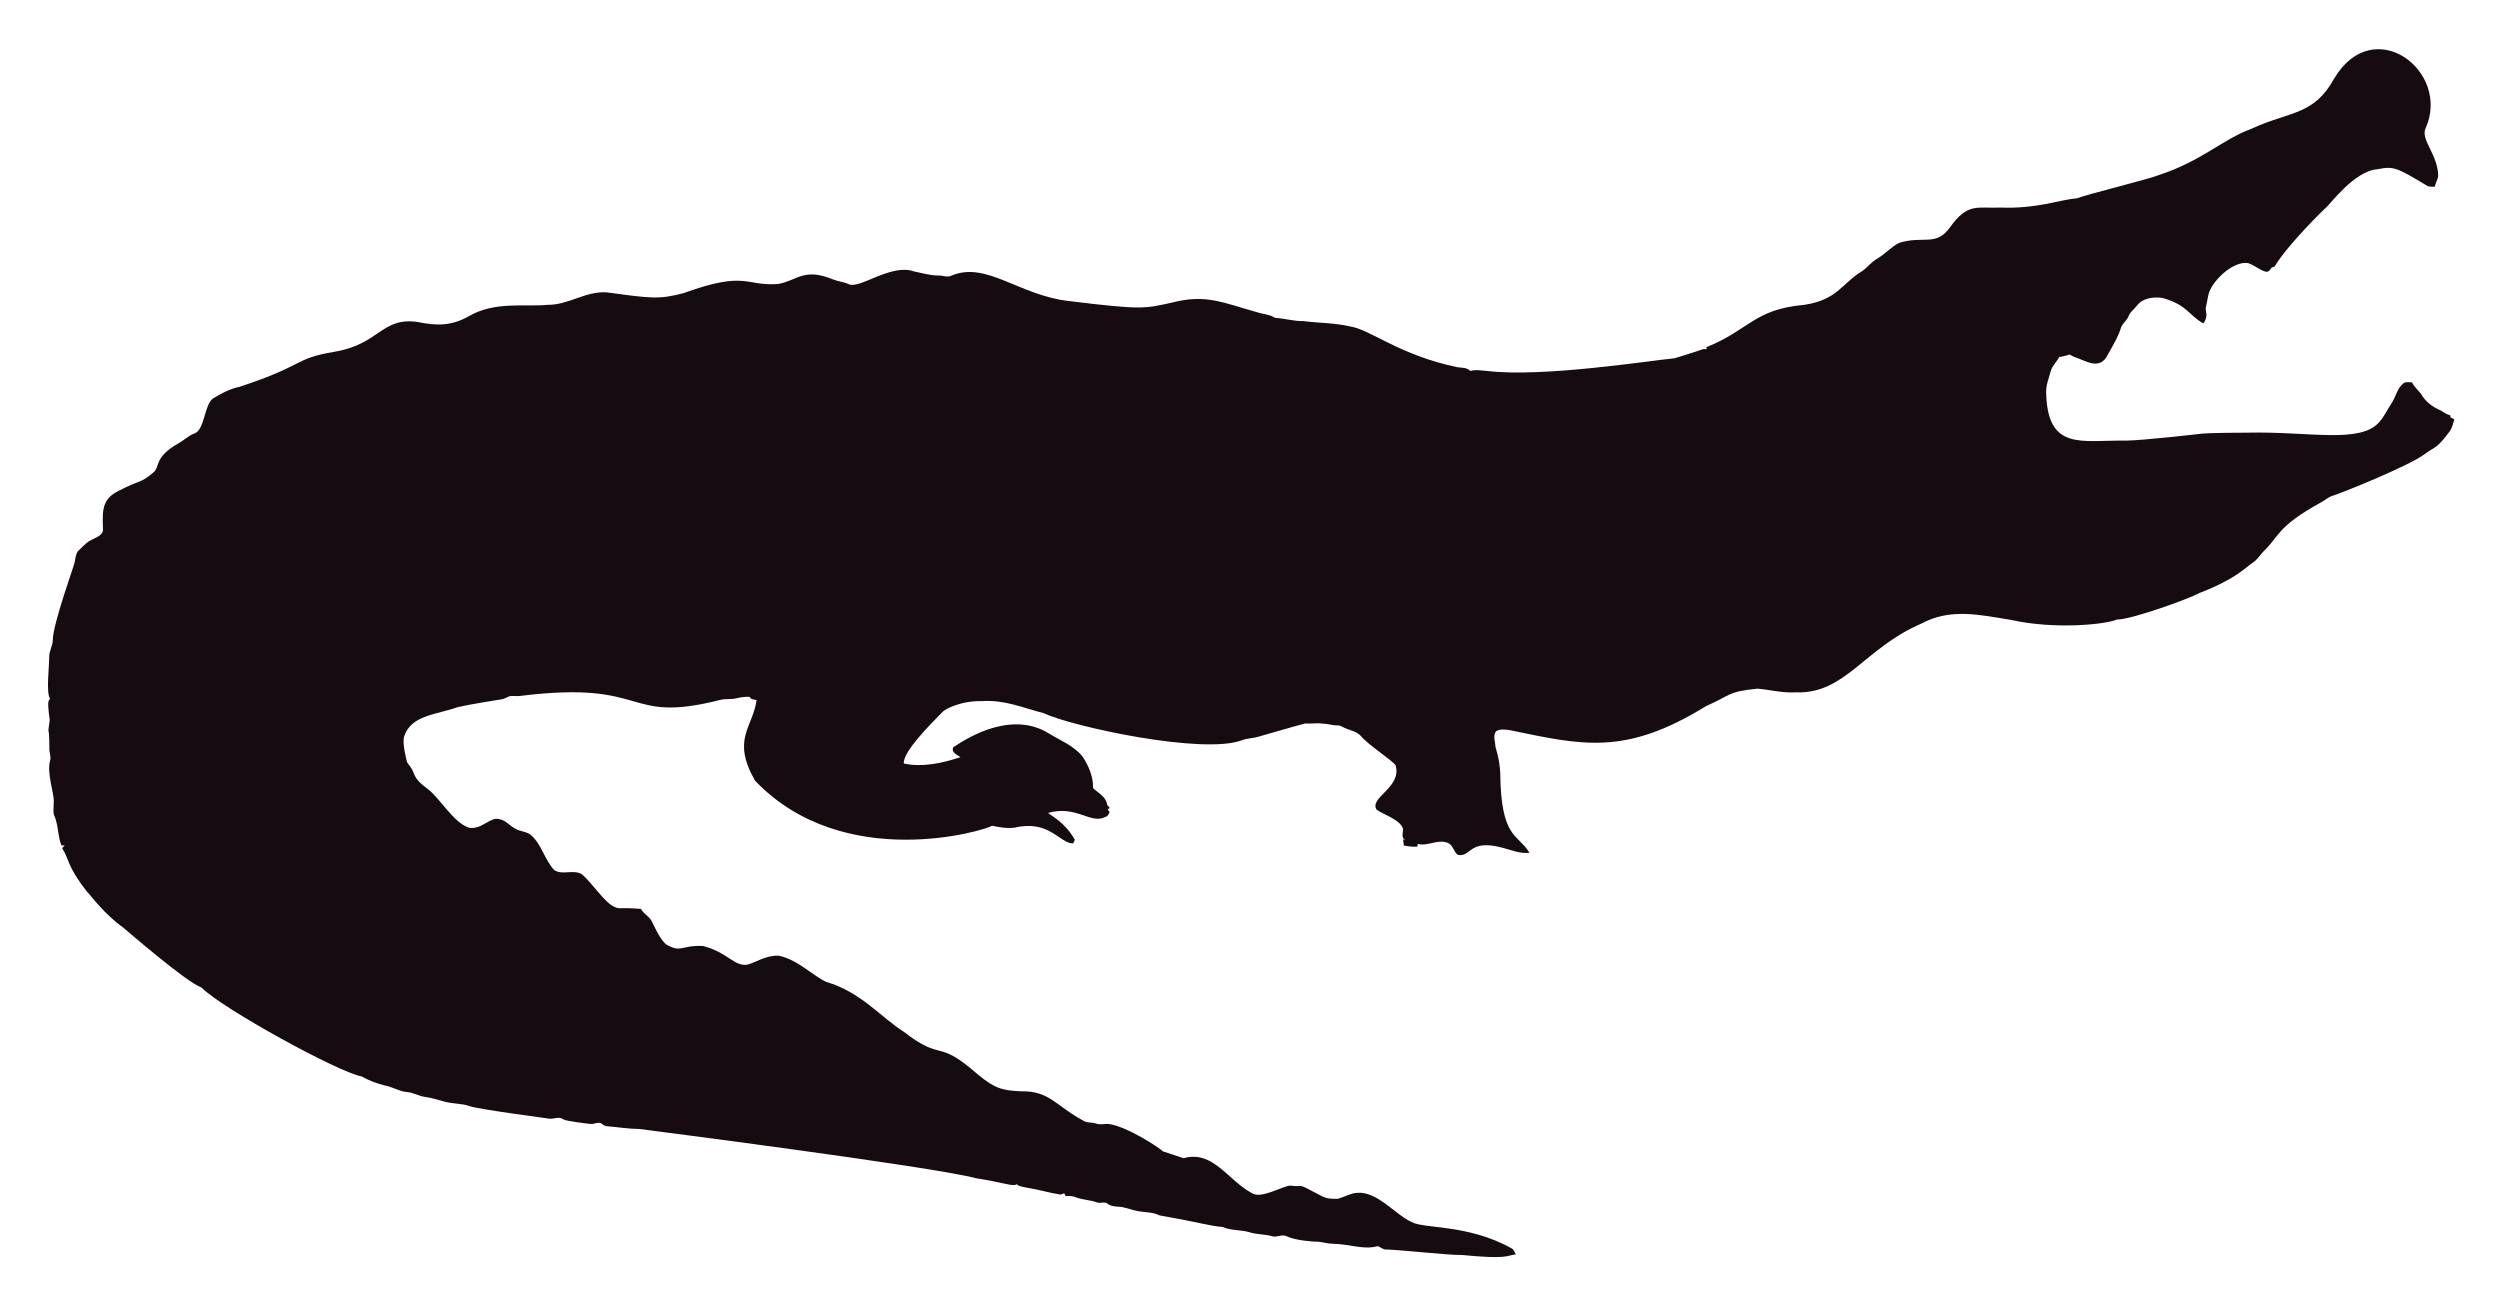
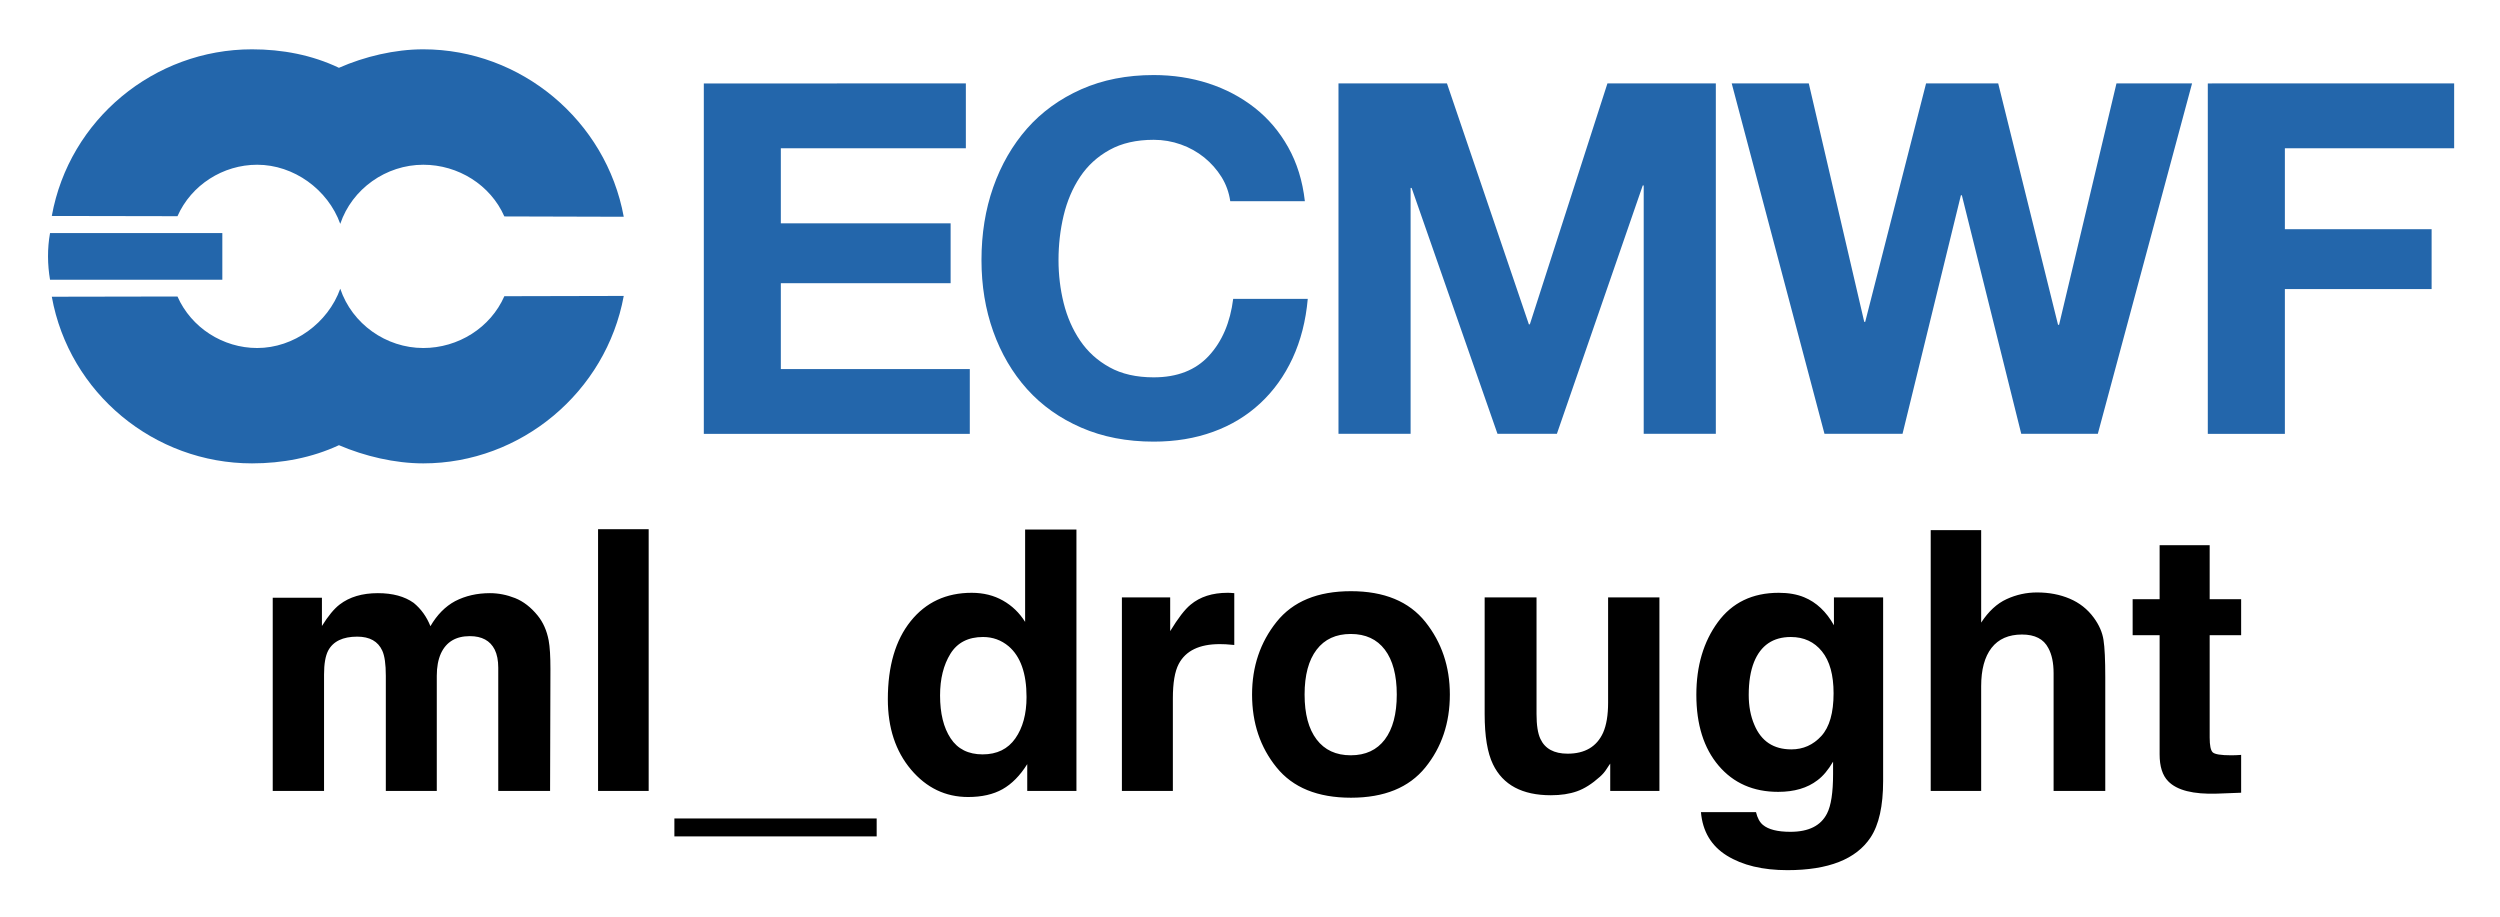
- <svg xmlns="http://www.w3.org/2000/svg" role="img" viewBox="-18.65 -23.65 2659.80 1387.30">
-   <path fill="#160B10" d="M2562.057 112.664c-5.93 12.226 13.089 27.649 13.408 51.328-.967 3.791-2.837 7.289-3.816 11.093-2.417-.267-4.923.089-7.226-.636-33.512-20.05-36.245-21.483-53.631-18.038-24.88 1.775-51.012 38.147-54.547 40.579-1 .685-40.963 39.485-54.967 62.993-1.056.331-2.086.661-3.078 1.005-1.45 2.188-3.295 5.317-6.386 4.363-6.755-1.794-12.047-7.022-18.687-9.083-14.172-2.325-33.569 14.577-40.185 28.126-2.76 5.432-2.862 11.614-4.401 17.415-2.078 5.918 3.558 9.203-2.964 18.611-15.758-8.651-16.89-19.671-43.645-27.108-9.541-1.323-21.002.025-27.146 8.345-2.9 3.956-7.454 6.64-8.994 11.487-1.705 4.223-5.788 6.857-7.569 10.978-3.219 10.775-9.274 20.417-14.705 30.186-7.484 15.043-21.458 7.113-29.639 3.893-3.549-1.501-7.378-2.404-10.482-4.745-3.613 1.31-7.378 2.124-11.131 2.799-2.9 5.19-7.62 9.362-9.184 15.252-1.972 7.442-5.139 14.807-4.771 22.656 1.426 62.435 37.744 50.23 84.657 50.985 18.427-.238 76.659-6.917 77.661-7.06 10.315-1.512 51.103-1.387 52.104-1.425 64.718-1.507 119.253 12.017 139.725-10.991 5.622-6.144 8.955-13.878 13.598-20.735 4.617-7.073 5.915-16.893 13.662-21.562 2.519-.687 5.19-.305 7.81-.242 2.481 5.406 7.582 8.854 10.609 13.891 4.503 7.467 12.047 12.632 19.921 16.041 3.269 1.794 6.144 4.389 9.999 4.936.166.852.369 1.705.598 2.57 1.259.611 2.519 1.208 3.854 1.819-1.196 4.325-2.073 8.854-4.681 12.606-14.981 20.134-15.737 16.079-26.561 24.297-16.513 12.73-90.704 42.38-97.937 44.421-4.63 1.259-8.078 4.719-12.199 6.907-47.689 26.034-44.914 36.755-61.276 51.99-3.969 4.096-6.856 9.273-11.754 12.403-6.886 4.248-16.845 16.908-56.76 32.26-10.994 6.222-73.381 28.559-87.544 28.177-12.182 5.289-66.295 10.873-113.113.394-34.047-5.52-64.247-12.539-95.05 3.905-61.045 26.219-81.054 75.205-133.67 73.195-13.739.903-27.159-2.684-40.745-3.943-32.756 3.396-26.951 6.432-54.687 18.547-86.536 53.421-132.198 41.426-208.888 25.607-4.859-.636-10.304-1.616-14.68 1.259-3.511 4.999-.687 11.232-.509 16.804 2.76 8.879 4.605 18.076 5.037 27.388.678 70.703 18.876 64.615 31.064 85.038-10.38 1.31-20.137-3.346-30.008-5.724-35.054-8.942-31.959 10.974-46.367 7.887-4.376-3.651-5.076-10.864-10.94-12.886-10.482-3.893-20.875 4.033-31.37 1.285-.165.725-.483 2.163-.649 2.875-4.834.432-9.592-.331-14.311-1.196-.153-2.201-.407-4.401-.751-6.551.7.127 2.112.382 2.824.509-5.368-1.387-2.926-7.48-2.862-11.411-2.581-10.171-21.93-15.743-28.266-20.735-7.896-13.101 27.192-23.356 20.29-47.143-4.808-6.385-29.888-22.164-37.17-31.395-4.783-5.063-12.047-5.813-18.013-8.815-1.972-.827-3.791-2.315-6.017-2.239-5.597.191-10.965-1.781-16.537-1.908-6.208-.878-12.441.318-18.661-.076-6.376 1.51-49.471 13.993-49.471 13.993-5.775 1.781-11.97 1.603-17.631 3.791-41.153 15.671-180.401-14.399-211.051-28.838-22.477-5.819-41.27-14.396-65.945-12.772-23.033-.496-39.521 9.215-41.101 11.08-14.156 14.382-42.805 43.009-41.597 55.297 9.881 2.049 27.067 4.244 60.297-6.755-3.6-2.633-10.164-4.859-7.683-10.52 30.91-20.96 69.478-34.528 101.385-14.896 12.454 7.683 26.879 13.128 36.241 24.907 6.449 9.897 11.461 21.384 11.08 33.43 5.483 5.19 14.184 9.464 14.96 17.771.954 1.132 1.883 2.239 2.9 3.371-.56.344-1.679 1.03-2.251 1.361.674 1.081 1.336 2.15 2.022 3.244-1.157 2.112-2.252 4.643-4.923 5.037-15.167 7.923-30.412-12.885-60.589-4.414 4.515 3.914 17.957 10.035 28.495 28.596-.623 1.285-1.221 2.582-1.781 3.893-14.581-.066-25.26-25.439-62.103-16.83-8.065 1.081-16.27-.28-24.119-2.048-5.689 4.616-157.704 51.097-252.241-47.919-25.462-44.516-2.105-56.742 1.616-85.776-2.646-.598-6.259-.445-7.429-3.447-4.834-.216-9.63.547-14.311 1.666-5.343 1.336-10.927.254-16.283 1.527-104.921 26.598-73.475-21.586-213.976-4.058-3.638.483-7.327-.471-10.927.267-2.722 1.043-5.203 2.786-8.129 3.244-1.005.139-35.568 5.632-46.749 8.332-23.248 8.245-49.669 8.494-57.027 31.013-2.544 7.127 2.495 25.23 2.659 26.23.509 2.748 2.964 4.529 4.274 6.907 5.125 7.002 1.576 10.814 17.186 22.287 13.483 9.569 27.903 36.42 44.764 41.877 13.652 2.389 22.508-11.842 32.107-9.146 7.022 1.107 11.334 7.276 17.415 10.317 5.356 3.193 12.365 2.633 17.033 7.162 11.029 10.189 14.018 26.078 24.284 36.878 8.765 5.47 19.972-.979 28.965 4.071 11.309 9.233 25.045 31.634 35.809 35.287 4.836 2.294 4.589-.02 27.477 1.832 2.226 4.796 7.327 7.085 10.253 11.347 2.611 3.387 8.633 20.294 16.715 26.574 16.075 9.185 15.426.491 38.875 1.488 26.056 6.667 32.977 21.713 46.774 19.997 8.688-1.942 19.833-10.206 33.646-9.68 20.419 4.043 37.013 21.857 50.896 27.986 36.199 10.4 58.502 37.92 82.062 52.817 43.011 33.213 34.403 6.396 79.034 45.566 18.208 15.125 26.246 17.04 45.986 17.936 30.318-.751 37.93 16.193 65.525 30.81 4.134 3.155 9.541 1.844 14.196 3.498 4.147 1.463 8.51.394 12.772.369 18.974 1.87 55.059 25.539 58.465 29.232 7.353 2.353 14.667 4.91 22.02 7.276 31.527-8.837 46.862 23.524 72.916 37.323 9.817 6.052 31.604-7.299 40.338-8.179 17.829 2.357 3.781-4.531 33.392 11.016 5.241 3.066 11.589 3.218 17.504 3.028 6.869-1.921 13.204-5.852 20.48-6.348 21.245-1.942 41.314 23.767 57.816 30.975 12.756 7.578 60.29 2.089 106.638 28.189 2.366 1.298 3.155 4.007 4.3 6.284-10.435 1.423-8.676 5.392-56.964.7-16.115.199-61.486-5.252-82.52-5.953-2.824-.572-4.91-3.04-7.772-3.397-15.269 4.072-27.792-2.198-48.492-2.671-5.546-.102-10.825-2.201-16.359-2.162-2.762-.015-21.848-1.008-32.323-6.004-4.758-1.972-9.668 1.654-14.476.293-7.747-2.315-16.003-1.781-23.737-4.121-9.541-3.104-20.277-1.692-29.41-5.865-12.12-.691-23.98-4.714-66.899-12.25-6.984-3.625-14.985-3.091-22.516-4.49-7.416-1.145-14.324-4.643-21.892-4.821-3.727-.204-7.632-.649-10.698-2.939-3.206-2.951-7.645-.127-11.334-1.539-7.531-2.798-15.774-2.646-23.203-5.712-3.282-1.298-6.844-1.17-10.278-1.081-.394-.763-1.183-2.264-1.577-3.015-1.285.636-2.608 1.119-3.982 1.45-12.263-1.87-24.131-5.674-36.394-7.467-3.46-.903-7.404-1.005-10.113-3.6-3.831 2.97-12.398-1.54-43.747-6.411-46.335-12.483-357.594-52.295-357.594-52.295-11.716-.14-23.317-2.023-34.982-3.015-2.442-.127-4.211-1.844-6.068-3.18-3.753-1.387-7.467 1.336-11.271.789-2.02-.195-26.027-2.946-28.838-4.923-4.592-3.587-10.278.216-15.367-.738-2.203-.387-74.203-9.818-84.135-13.242-8.243-2.989-17.224-2.379-25.658-4.529-7.162-1.895-14.209-4.274-21.574-5.254-6.92-.878-13.001-4.923-20.035-5.266-8.319-.878-15.443-5.826-23.648-7.073-8.256-2.252-16.448-5.037-23.775-9.49-23.552-3.584-149.518-72.739-170.649-94.63-16.013-5.37-81.914-62.745-82.914-63.439-21.039-15.096-34.147-33.758-38.964-38.595-21.778-27.726-18.854-34.892-26.396-46.215.916-1.018 1.832-2.01 2.748-3.015-1.145.038-2.29.076-3.435.14-3.651-8.676-3.18-18.28-6.042-27.172-2.062-7.913-2.975-1.701-2.175-19.526.634-7.664-7.675-30.697-3.931-43.518 1.348-4.16-.814-8.281-.751-12.454.068-28.882-2.418-11.02.394-30.657-3.041-22.85-1.09-20.042.305-22.719-4.294-7.378-.844-32.606-.89-44.586-.025-6.246 3.714-11.741 3.867-17.962 0-16.859 22.775-79.378 23.076-82.113 1.056-4.198 1.043-9.032 3.778-12.568 4.338-3.74 7.874-8.485 13.052-11.169 4.745-2.913 11.411-4.172 13.471-10.088.043-16.362-3.503-32.575 15.532-42.157 25.219-13.344 23.115-7.424 38.34-20.379 6.931-5.754.059-15.764 26.434-30.772 5.915-3.129 10.622-8.281 17.046-10.507 11.015-3.661 10.497-31.892 20.099-37.437 8.612-5.33 17.796-10.113 27.795-12.148 71.433-23.584 56.818-29.805 100.939-37.31 48.019-7.907 49.805-36.895 88.244-31.777 19.858 4.163 35.994 4.605 54.61-5.953 27.665-16.35 60.97-9.859 83.919-12.212 22.172.42 41.279-15.29 63.693-13.191 46.138 6.272 54.878 7.691 80.993.738 67.442-24.31 65.094-7.128 100.634-9.706 20.946-3.875 27.233-17.596 58.388-4.91 5.368 2.188 11.283 2.595 16.575 5.025 11.553 5.818 45.215-22.204 69.43-13.535 8.676 1.717 17.262 4.401 26.205 4.401 4.49-.216 9.083 2.252 13.446.293 37.015-16.156 72.304 20.872 125.096 26.815 80.305 9.923 81.3 7.845 110.289 1.603 36.266-9.336 54.189.413 92.111 10.902 5.775 1.717 12.11 1.984 17.237 5.47 10.075.458 19.844 3.638 29.983 3.396 16.588 2.163 33.506 1.819 49.853 5.686 21.982 3.418 52.115 30.498 114.347 43.441 4.681.572 9.999.28 13.586 3.956 5.864-1.844 12.047-.267 18.038-.025 59.148 7.176 174.934-11.359 199.106-13.471 9.82-3.218 19.819-5.966 29.576-9.452 1.488-.674 3.155-.356 4.758-.229-.115-.522-.356-1.577-.483-2.099 45.944-18.548 50.589-40.213 103.827-45.057 35.891-5.17 40.645-23.282 61.836-35.809 5.712-3.969 9.897-9.808 16.028-13.281 8.408-4.872 14.82-12.555 23.559-16.931 25.605-7.944 38.867 4.305 53.847-16.257 19.089-26.933 29.276-20.168 53.605-21.256 38.819 1.522 63.061-8.345 81.948-9.935 11.484-4.495 77.877-20.69 87.061-24.742 45.297-14.857 67.746-37.884 97.505-48.848 42.187-19.404 67.008-14.225 88.74-53.694 41.891-70.568 124.443-7.946 97.366 52.7z" />
+ <svg xmlns="http://www.w3.org/2000/svg" role="img" viewBox="-5.24 28.26 272.74 99.99">
+   <g fill="#2366ab">
+     <path d="M116.7 722.33v4.438h-12.668v5.141h11.625v4.098h-11.625v5.879h12.938v4.438h-18.211v-23.992zM134.2 728.73c-.316-.504-.707-.945-1.176-1.328-.473-.379-1.004-.68-1.598-.891-.594-.211-1.215-.32-1.863-.32-1.188 0-2.195.23-3.023.691-.832.457-1.504 1.074-2.019 1.848-.516.773-.887 1.652-1.125 2.637-.234.984-.352 2.004-.352 3.059 0 1.008.117 1.988.352 2.938.238.953.609 1.809 1.125 2.57.516.762 1.188 1.375 2.019 1.832.828.461 1.836.688 3.023.688 1.613 0 2.871-.492 3.777-1.477.91-.984 1.461-2.285 1.664-3.898h5.106c-.133 1.5-.48 2.856-1.039 4.066-.562 1.211-1.301 2.238-2.219 3.09s-1.992 1.504-3.223 1.949c-1.234.449-2.59.672-4.066.672-1.84 0-3.492-.32-4.957-.957-1.469-.637-2.707-1.516-3.715-2.637-1.004-1.121-1.777-2.438-2.316-3.949-.539-1.512-.805-3.141-.805-4.887 0-1.793.266-3.457.805-4.992.539-1.531 1.312-2.871 2.316-4.016 1.008-1.141 2.246-2.035 3.715-2.688 1.465-.648 3.117-.973 4.957-.973 1.32 0 2.57.191 3.746.57 1.176.383 2.227.938 3.156 1.664.93.727 1.699 1.629 2.301 2.703.605 1.078.988 2.309 1.145 3.699h-5.109c-.086-.605-.289-1.16-.602-1.664M149.64 722.33l5.609 16.496h.066l5.312-16.496h7.422v23.992h-4.938v-17.004h-.066l-5.879 17.004h-4.066l-5.879-16.836h-.07v16.836h-4.938v-23.992zM188.96 746.32l-4.066-16.332h-.066l-3.996 16.332h-5.344l-6.352-23.992h5.277l3.797 16.328h.066l4.168-16.328h4.938l4.098 16.531h.07l3.93-16.531h5.176l-6.453 23.992z" transform="translate(-85.819 -1113.6) scale(1.5934)" />
+     <g>
+       <path d="M218.6 722.33v4.438h-11.59v5.543h10.047v4.098h-10.047v9.914h-5.277v-23.992zM53.996 735.77h11.797v-3.195h-11.797c-.191 1.07-.176 2.16 0 3.195M93.277 736.88c-1.207 6.582-7.039 11.465-13.727 11.465-1.945 0-4.016-.492-5.773-1.246-1.844.859-3.879 1.246-5.953 1.246-6.684 0-12.512-4.793-13.707-11.41l8.605-.016c.945 2.141 3.121 3.527 5.457 3.527 2.508 0 4.844-1.707 5.688-4.059.809 2.41 3.141 4.059 5.684 4.059 2.391 0 4.602-1.387 5.551-3.547z" transform="translate(-85.819 -1113.6) scale(1.5934)" />
+     </g>
+     <path d="m93.277 731.46c-1.207-6.59-7.039-11.465-13.727-11.465-1.945 0-4.016 0.492-5.773 1.266-1.844-0.879-3.879-1.266-5.953-1.266-6.684 0-12.512 4.789-13.707 11.41l8.605 0.016c0.945-2.141 3.121-3.523 5.457-3.523 2.508 0 4.844 1.699 5.688 4.047 0.809-2.402 3.141-4.047 5.684-4.047 2.391 0 4.602 1.383 5.551 3.539z" transform="translate(-85.819 -1113.6) scale(1.5934)" />
+   </g>
+   <path d="M52.49 17.26C50.85 16.61 49.18 16.28 47.50 16.28C44.96 16.28 42.67 16.80 40.61 17.86C38.66 18.91 37.03 20.57 35.72 22.82C34.97 20.94 33.87 19.41 32.41 18.21C30.61 16.92 28.24 16.28 25.31 16.28C22.22 16.28 19.70 17.03 17.75 18.53C16.65 19.37 15.48 20.79 14.24 22.78L14.24 17.19L4.50 17.19L4.50 55.44L14.66 55.44L14.66 32.38C14.66 30.29 14.93 28.72 15.47 27.67C16.45 25.82 18.38 24.89 21.23 24.89C23.70 24.89 25.35 25.82 26.19 27.67C26.66 28.70 26.89 30.35 26.89 32.63L26.89 55.44L36.98 55.44L36.98 32.63C36.98 30.91 37.25 29.45 37.79 28.23C38.85 25.93 40.76 24.79 43.52 24.79C45.91 24.79 47.55 25.68 48.45 27.46C48.91 28.39 49.15 29.59 49.15 31.04L49.15 55.44L59.41 55.44L59.48 31.29C59.48 28.80 59.37 26.92 59.13 25.63C58.76 23.68 58.03 22.04 56.95 20.71C55.62 19.07 54.13 17.92 52.49 17.26ZM78.93 55.44L78.93 3.62L68.91 3.62L68.91 55.44ZM84.02 64.44L124.07 64.44L124.07 60.89L84.02 60.89ZM149.06 17.74C147.26 16.72 145.20 16.21 142.88 16.21C137.84 16.21 133.81 18.08 130.80 21.83C127.79 25.58 126.28 30.73 126.28 37.27C126.28 42.94 127.81 47.58 130.87 51.21C133.93 54.83 137.70 56.64 142.17 56.64C144.89 56.64 147.16 56.12 148.99 55.09C150.82 54.06 152.45 52.41 153.88 50.13L153.88 55.44L163.62 55.44L163.62 3.69L153.46 3.69L153.46 21.97C152.33 20.17 150.87 18.76 149.06 17.74ZM151.52 45.04C150.05 47.14 147.89 48.20 145.05 48.20C142.22 48.20 140.10 47.14 138.71 45.02C137.31 42.90 136.62 40.07 136.62 36.53C136.62 33.25 137.30 30.50 138.67 28.28C140.04 26.07 142.20 24.96 145.13 24.96C147.05 24.96 148.73 25.57 150.19 26.79C152.55 28.80 153.74 32.16 153.74 36.84C153.74 40.20 153 42.93 151.52 45.04ZM194.01 16.22C193.88 16.21 193.72 16.21 193.54 16.21C190.54 16.21 188.10 16.99 186.22 18.56C185.07 19.50 183.73 21.25 182.18 23.80L182.18 17.12L172.62 17.12L172.62 55.44L182.71 55.44L182.71 37.13C182.71 34.05 183.09 31.78 183.87 30.30C185.25 27.68 187.96 26.37 191.99 26.37C192.29 26.37 192.69 26.38 193.18 26.40C193.68 26.43 194.24 26.47 194.87 26.54L194.87 16.28C194.43 16.25 194.14 16.24 194.01 16.22ZM224.68 45.25C223.11 47.33 220.86 48.38 217.93 48.38C215.00 48.38 212.75 47.33 211.17 45.25C209.58 43.16 208.79 40.20 208.79 36.35C208.79 32.51 209.58 29.55 211.17 27.47C212.75 25.40 215.00 24.36 217.93 24.36C220.86 24.36 223.11 25.40 224.68 27.47C226.25 29.55 227.04 32.51 227.04 36.35C227.04 40.20 226.25 43.16 224.68 45.25ZM232.70 50.78C235.93 46.79 237.55 41.98 237.55 36.35C237.55 30.82 235.93 26.03 232.70 21.97C229.46 17.92 224.55 15.89 217.97 15.89C211.38 15.89 206.47 17.92 203.24 21.97C200.00 26.03 198.39 30.82 198.39 36.35C198.39 41.98 200.00 46.79 203.24 50.78C206.47 54.78 211.38 56.78 217.97 56.78C224.55 56.78 229.46 54.78 232.70 50.78ZM217.97 16.10ZM254.71 17.12L244.44 17.12L244.44 40.22C244.44 44.60 244.99 47.92 246.09 50.17C248.06 54.25 251.88 56.29 257.55 56.29C259.52 56.29 261.24 56.03 262.71 55.51C264.17 55.00 265.69 54.04 267.26 52.63C267.77 52.18 268.22 51.67 268.59 51.08C268.97 50.50 269.20 50.14 269.30 50.03L269.30 55.44L279.04 55.44L279.04 17.12L268.88 17.12L268.88 37.97C268.88 40.43 268.55 42.41 267.89 43.91C266.63 46.68 264.28 48.06 260.86 48.06C258.19 48.06 256.39 47.09 255.48 45.14C254.96 44.04 254.71 42.40 254.71 40.22ZM261.74 16.10ZM311.10 44.56C309.48 46.33 307.50 47.21 305.16 47.21C301.64 47.21 299.20 45.60 297.84 42.36C297.09 40.63 296.72 38.65 296.72 36.42C296.72 33.84 297.07 31.68 297.77 29.92C299.11 26.61 301.54 24.96 305.05 24.96C307.63 24.96 309.69 25.91 311.22 27.81C312.76 29.71 313.52 32.47 313.52 36.11C313.52 39.97 312.71 42.79 311.10 44.56ZM307.69 17.09C306.26 16.50 304.58 16.21 302.66 16.21C297.46 16.21 293.44 18.15 290.60 22.03C287.77 25.90 286.35 30.69 286.35 36.39C286.35 42.29 287.82 46.97 290.76 50.43C293.70 53.89 297.63 55.62 302.55 55.62C305.74 55.62 308.33 54.86 310.32 53.33C311.43 52.51 312.46 51.28 313.42 49.64L313.42 52.10C313.42 55.76 313.02 58.36 312.22 59.91C311.00 62.32 308.59 63.53 304.98 63.53C302.43 63.53 300.61 63.07 299.53 62.16C298.90 61.64 298.44 60.80 298.16 59.63L287.26 59.63C287.59 63.45 289.30 66.32 292.39 68.24C295.49 70.16 299.48 71.12 304.38 71.12C312.49 71.12 317.98 68.96 320.84 64.65C322.50 62.14 323.33 58.42 323.33 53.47L323.33 17.12L313.59 17.12L313.59 22.64C312.09 19.95 310.12 18.09 307.69 17.09ZM305.86 16.10ZM360.26 17.37C358.33 16.55 356.18 16.14 353.81 16.14C351.70 16.14 349.69 16.58 347.78 17.46C345.87 18.33 344.19 19.89 342.74 22.11L342.74 3.80L332.75 3.80L332.75 55.44L342.74 55.44L342.74 34.70C342.74 31.42 343.42 28.89 344.79 27.12C346.17 25.35 348.18 24.47 350.82 24.47C353.38 24.47 355.11 25.36 356.03 27.14C356.73 28.41 357.08 30.07 357.08 32.13L357.08 55.44L367.31 55.44L367.31 32.94C367.31 29.52 367.20 27.05 366.96 25.54C366.73 24.03 366.08 22.56 365.03 21.13C363.79 19.44 362.20 18.19 360.26 17.37ZM372.73 24.61L378.07 24.61L378.07 48.20C378.07 50.59 378.63 52.36 379.76 53.51C381.49 55.31 384.73 56.13 389.46 55.97L394.21 55.79L394.21 48.30C393.88 48.33 393.54 48.35 393.21 48.36C392.87 48.37 392.54 48.38 392.24 48.38C390.20 48.38 388.98 48.18 388.58 47.79C388.18 47.41 387.98 46.43 387.98 44.86L387.98 24.61L394.21 24.61L394.21 17.47L387.98 17.47L387.98 6.79L378.07 6.79L378.07 17.47L372.73 17.47Z" transform="translate(22.034 84) scale(.55104)" />
</svg>
